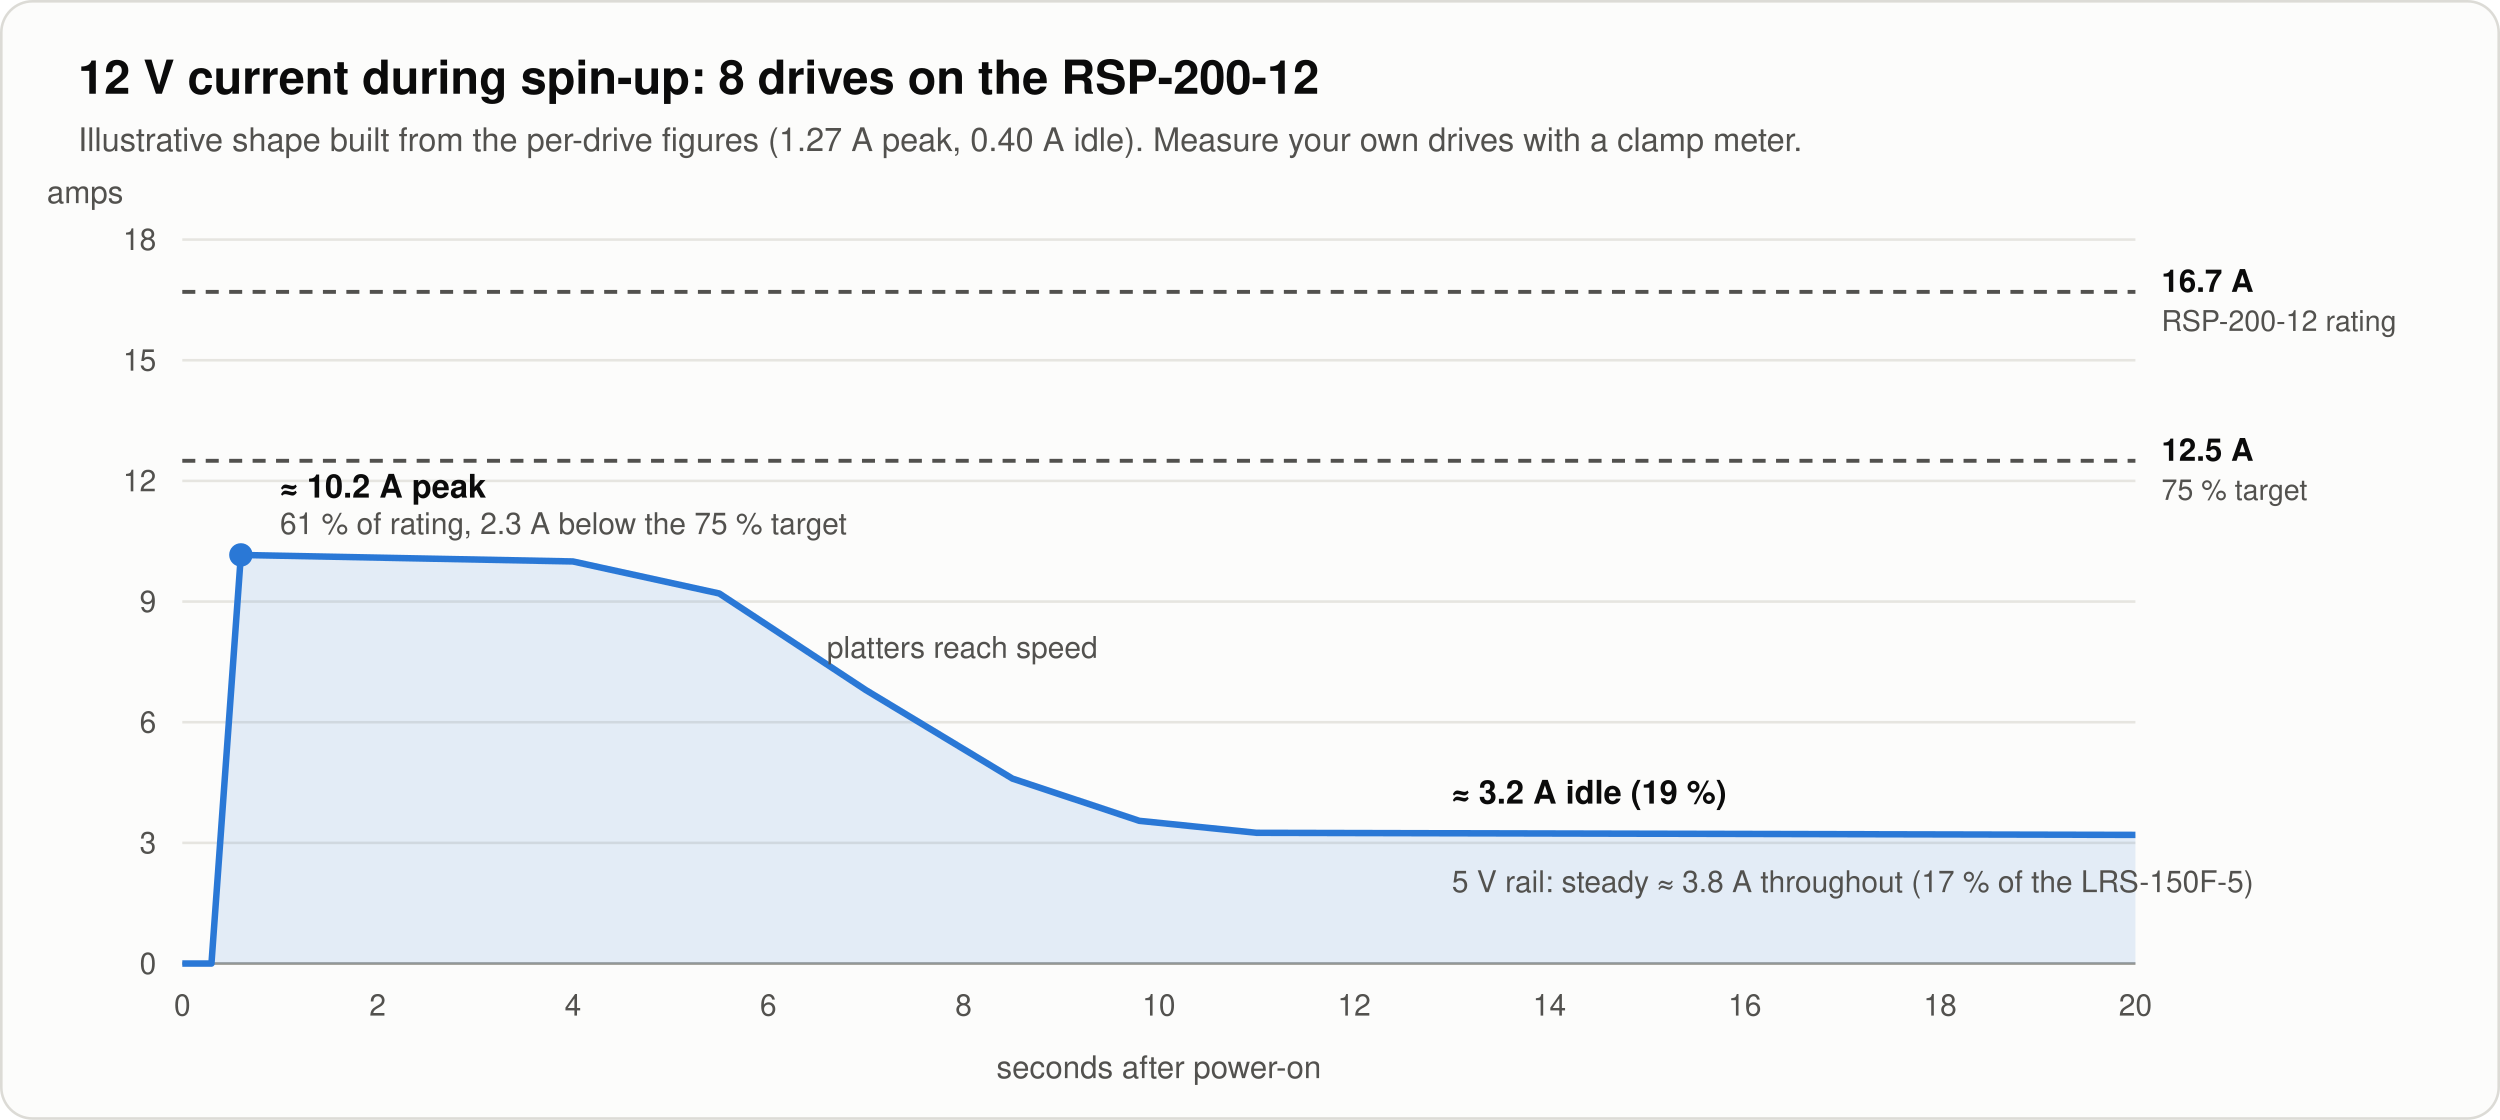
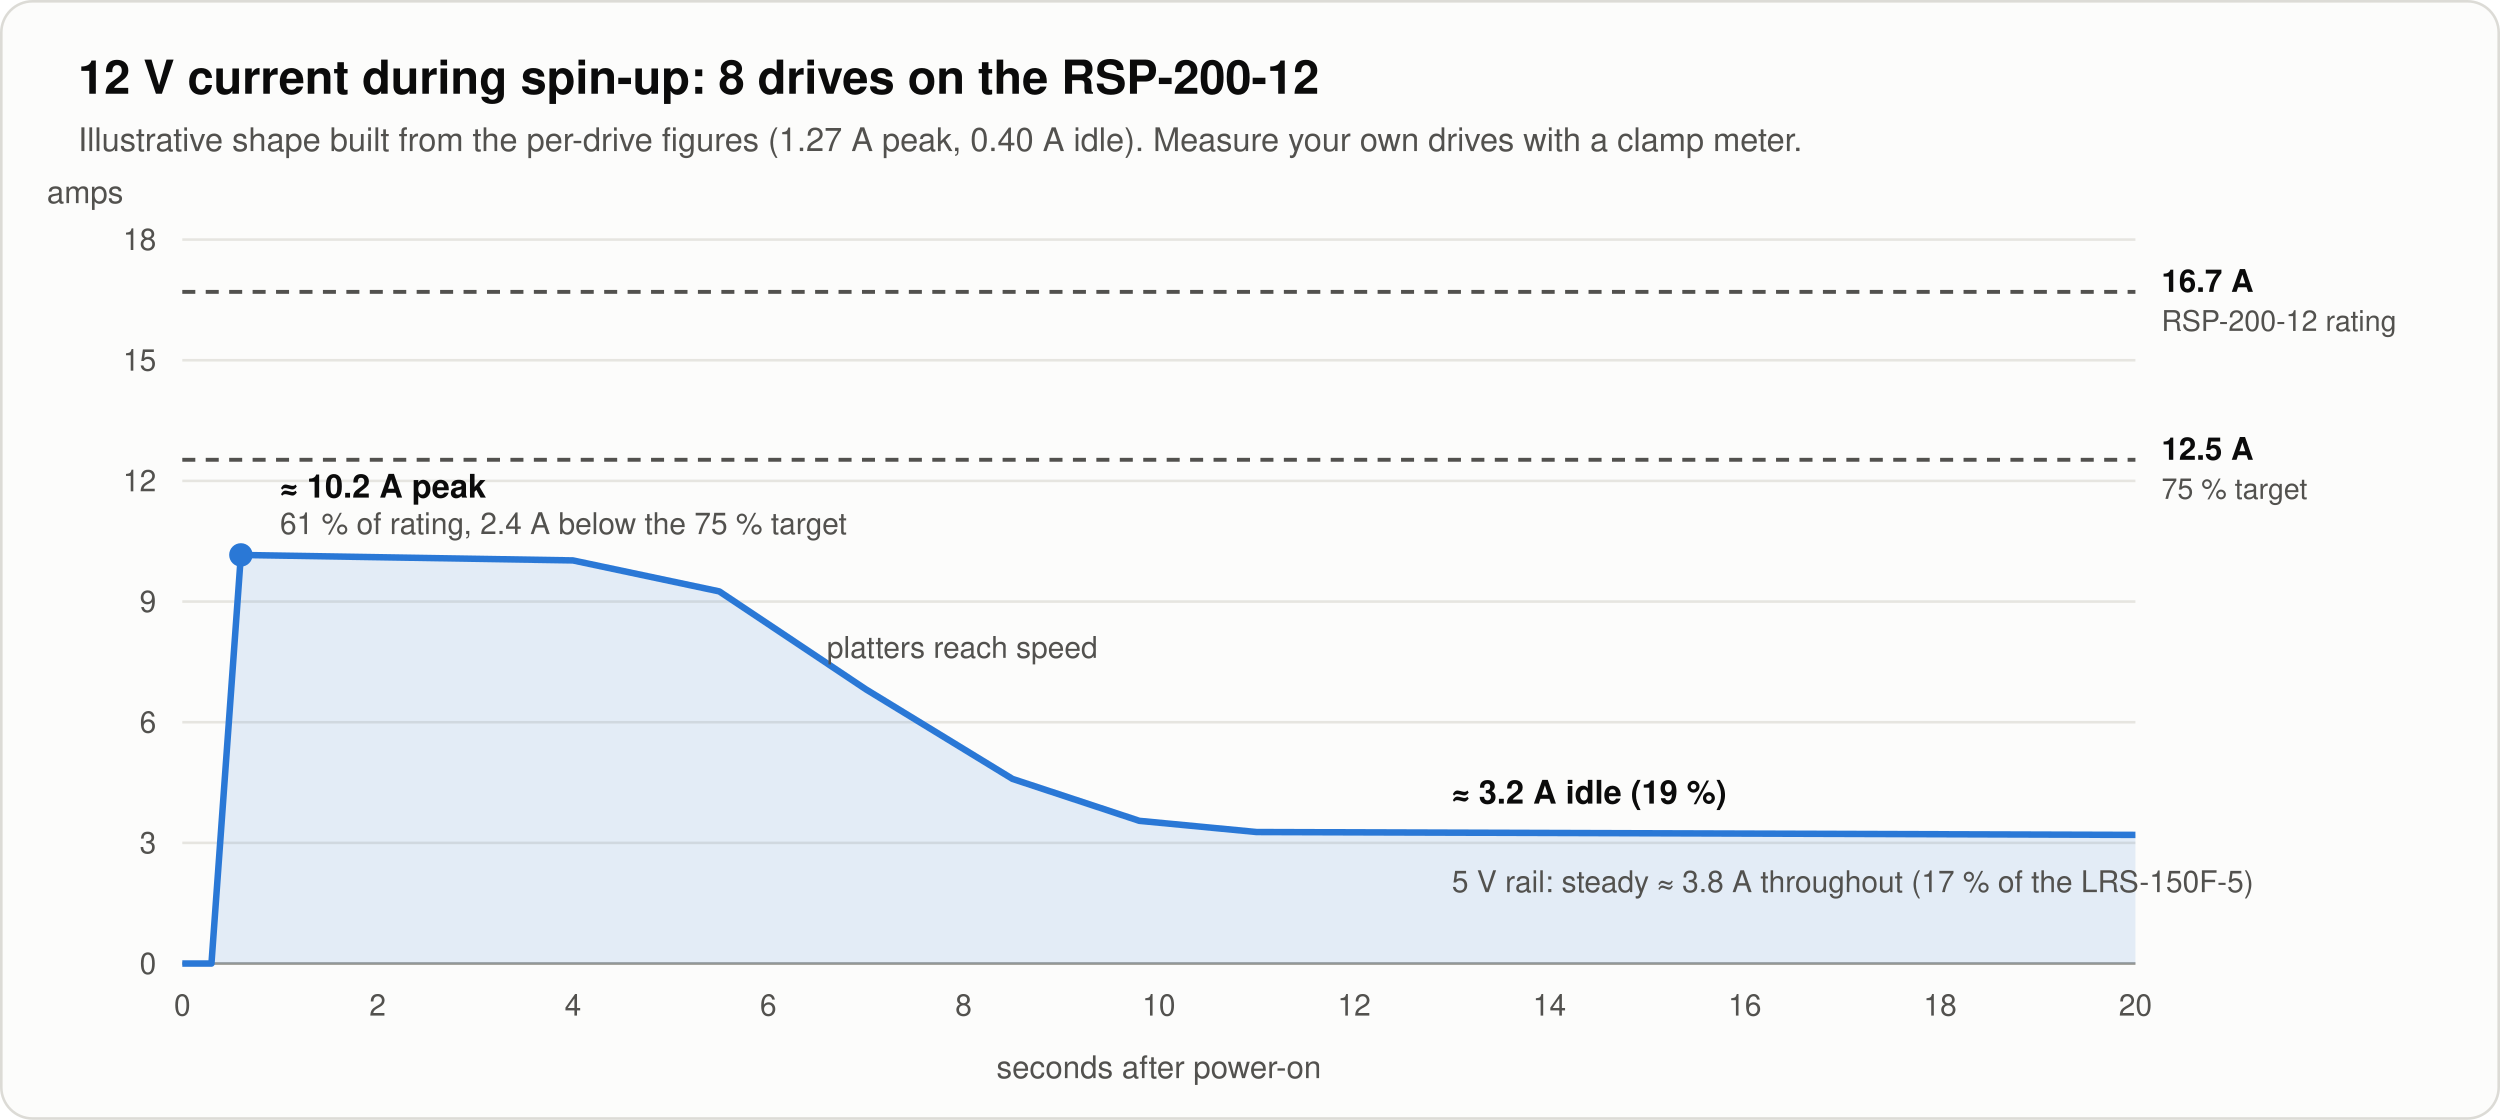
<svg xmlns="http://www.w3.org/2000/svg" viewBox="0 0 960 430" width="960" height="430" font-family="system-ui,-apple-system,'Segoe UI',Helvetica,Arial,sans-serif" role="img" aria-labelledby="t d">
  <style>
  .bg { fill: #fcfcfb; stroke: #dcdbd6; }
  .ink { fill: #0b0b0b; } .ink2 { fill: #52514e; } .ink3 { fill: #7a7973; }
  .grid { stroke: #e6e5e0; } .axis { stroke: #9a9993; }
  .ref { stroke: #52514e; stroke-dasharray: 5 4; }
  .s1 { stroke: #2a78d6; } .f1 { fill: #2a78d6; } .a1 { fill: #2a78d6; opacity: .12; }
  .f2 { fill: #eb6834; } .conn { stroke: #9a9993; stroke-dasharray: 2 3; }
  @media (prefers-color-scheme: dark) {
    .bg { fill: #1a1a19; stroke: #3a3a37; }
    .ink { fill: #f0efec; } .ink2 { fill: #c3c2b7; } .ink3 { fill: #9a998f; }
    .grid { stroke: #2c2c2a; } .axis { stroke: #6b6a64; }
    .ref { stroke: #c3c2b7; }
    .s1 { stroke: #3987e5; } .f1 { fill: #3987e5; } .a1 { fill: #3987e5; opacity: .18; }
    .f2 { fill: #d95926; } .conn { stroke: #6b6a64; }
  }
</style>
  <rect class="bg" x="0.5" y="0.5" width="959" height="429" rx="12" />
  <text x="30" y="36" class="ink" font-size="18" font-weight="700" text-anchor="start">12 V current during spin-up: 8 drives on the RSP-200-12</text>
  <text x="30" y="58" class="ink2" font-size="12.5" font-weight="400" text-anchor="start">Illustrative shape built from the per-drive figures (1.27 A peak, 0.40 A idle). Measure your own drives with a clamp meter.</text>
  <line class="grid" x1="70" y1="370.0" x2="820" y2="370.0" />
  <text x="60" y="374.0" class="ink2" font-size="11.5" font-weight="400" text-anchor="end">0</text>
  <line class="grid" x1="70" y1="323.667" x2="820" y2="323.667" />
  <text x="60" y="327.667" class="ink2" font-size="11.5" font-weight="400" text-anchor="end">3</text>
  <line class="grid" x1="70" y1="277.333" x2="820" y2="277.333" />
  <text x="60" y="281.333" class="ink2" font-size="11.5" font-weight="400" text-anchor="end">6</text>
  <line class="grid" x1="70" y1="231.0" x2="820" y2="231.0" />
  <text x="60" y="235.0" class="ink2" font-size="11.5" font-weight="400" text-anchor="end">9</text>
  <line class="grid" x1="70" y1="184.667" x2="820" y2="184.667" />
  <text x="60" y="188.667" class="ink2" font-size="11.5" font-weight="400" text-anchor="end">12</text>
  <line class="grid" x1="70" y1="138.333" x2="820" y2="138.333" />
  <text x="60" y="142.333" class="ink2" font-size="11.5" font-weight="400" text-anchor="end">15</text>
  <line class="grid" x1="70" y1="92.0" x2="820" y2="92.0" />
  <text x="60" y="96.0" class="ink2" font-size="11.5" font-weight="400" text-anchor="end">18</text>
  <text x="70.0" y="390" class="ink2" font-size="11.5" font-weight="400" text-anchor="middle">0</text>
  <text x="145.0" y="390" class="ink2" font-size="11.5" font-weight="400" text-anchor="middle">2</text>
  <text x="220.0" y="390" class="ink2" font-size="11.5" font-weight="400" text-anchor="middle">4</text>
  <text x="295.0" y="390" class="ink2" font-size="11.5" font-weight="400" text-anchor="middle">6</text>
  <text x="370.0" y="390" class="ink2" font-size="11.5" font-weight="400" text-anchor="middle">8</text>
  <text x="445.0" y="390" class="ink2" font-size="11.5" font-weight="400" text-anchor="middle">10</text>
  <text x="520.0" y="390" class="ink2" font-size="11.5" font-weight="400" text-anchor="middle">12</text>
  <text x="595.0" y="390" class="ink2" font-size="11.5" font-weight="400" text-anchor="middle">14</text>
  <text x="670.0" y="390" class="ink2" font-size="11.5" font-weight="400" text-anchor="middle">16</text>
  <text x="745.0" y="390" class="ink2" font-size="11.5" font-weight="400" text-anchor="middle">18</text>
  <text x="820.0" y="390" class="ink2" font-size="11.5" font-weight="400" text-anchor="middle">20</text>
  <line class="axis" x1="70" y1="370" x2="820" y2="370" />
  <text x="445.0" y="414" class="ink2" font-size="12" font-weight="400" text-anchor="middle">seconds after power-on</text>
  <text x="18" y="78" class="ink2" font-size="12" font-weight="400" text-anchor="start">amps</text>
  <line class="ref" x1="70" y1="112.078" x2="820" y2="112.078" stroke-width="1.5" />
  <text x="830" y="112.078" class="ink" font-size="12" font-weight="700" text-anchor="start">16.7 A</text>
  <text x="830" y="127.078" class="ink2" font-size="11" font-weight="400" text-anchor="start">RSP-200-12 rating</text>
-   <line class="ref" x1="70" y1="176.944" x2="820" y2="176.944" stroke-width="1.5" />
-   <text x="830" y="176.944" class="ink" font-size="12" font-weight="700" text-anchor="start">12.5 A</text>
-   <text x="830" y="191.944" class="ink2" font-size="11" font-weight="400" text-anchor="start">75 % target</text>
-   <polygon class="a1" points="70.0,370.0 70.0,370.0 81.2,370.0 92.5,213.1 220.0,215.6 276.2,227.9 332.5,265.0 388.8,299.0 437.5,315.2 482.5,319.8 820.0,320.6 820.0,370.0" />
-   <polyline class="s1" points="70.0,370.0 81.2,370.0 92.5,213.1 220.0,215.6 276.2,227.9 332.5,265.0 388.8,299.0 437.5,315.2 482.5,319.8 820.0,320.6" fill="none" stroke-width="2.5" stroke-linejoin="round" />
+   <line class="ref" x1="70" y1="176.558" x2="820" y2="176.558" stroke-width="1.5" />
+   <text x="830" y="176.558" class="ink" font-size="12" font-weight="700" text-anchor="start">12.5 A</text>
+   <text x="830" y="191.558" class="ink2" font-size="11" font-weight="400" text-anchor="start">75 % target</text>
+   <polygon class="a1" points="70.0,370.0 70.0,370.0 81.2,370.0 92.5,213.1 220.0,215.2 276.2,227.1 332.5,264.7 388.8,299.1 437.5,315.2 482.5,319.5 820.0,320.6 820.0,370.0" />
+   <polyline class="s1" points="70.0,370.0 81.2,370.0 92.5,213.1 220.0,215.2 276.2,227.1 332.5,264.7 388.8,299.1 437.5,315.2 482.5,319.5 820.0,320.6" fill="none" stroke-width="2.5" stroke-linejoin="round" />
  <circle class="f1" cx="92.5" cy="213.084" r="4.5" />
  <text x="107.5" y="191.084" class="ink" font-size="12.5" font-weight="700" text-anchor="start">≈ 10.2 A peak</text>
-   <text x="107.5" y="205.084" class="ink2" font-size="11.5" font-weight="400" text-anchor="start">61 % of rating, 2.3 A below the 75 % target</text>
+   <text x="107.5" y="205.084" class="ink2" font-size="11.5" font-weight="400" text-anchor="start">61 % of rating, 2.4 A below the 75 % target</text>
  <text x="557.5" y="308.578" class="ink" font-size="12.5" font-weight="700" text-anchor="start">≈ 3.2 A idle (19 %)</text>
  <text x="557.5" y="342.578" class="ink2" font-size="11.5" font-weight="400" text-anchor="start">5 V rail: steady ≈ 3.8 A throughout (17 % of the LRS-150F-5)</text>
  <text x="317.5" y="252.622" class="ink2" font-size="11.5" font-weight="400" text-anchor="start">platters reach speed</text>
</svg>
